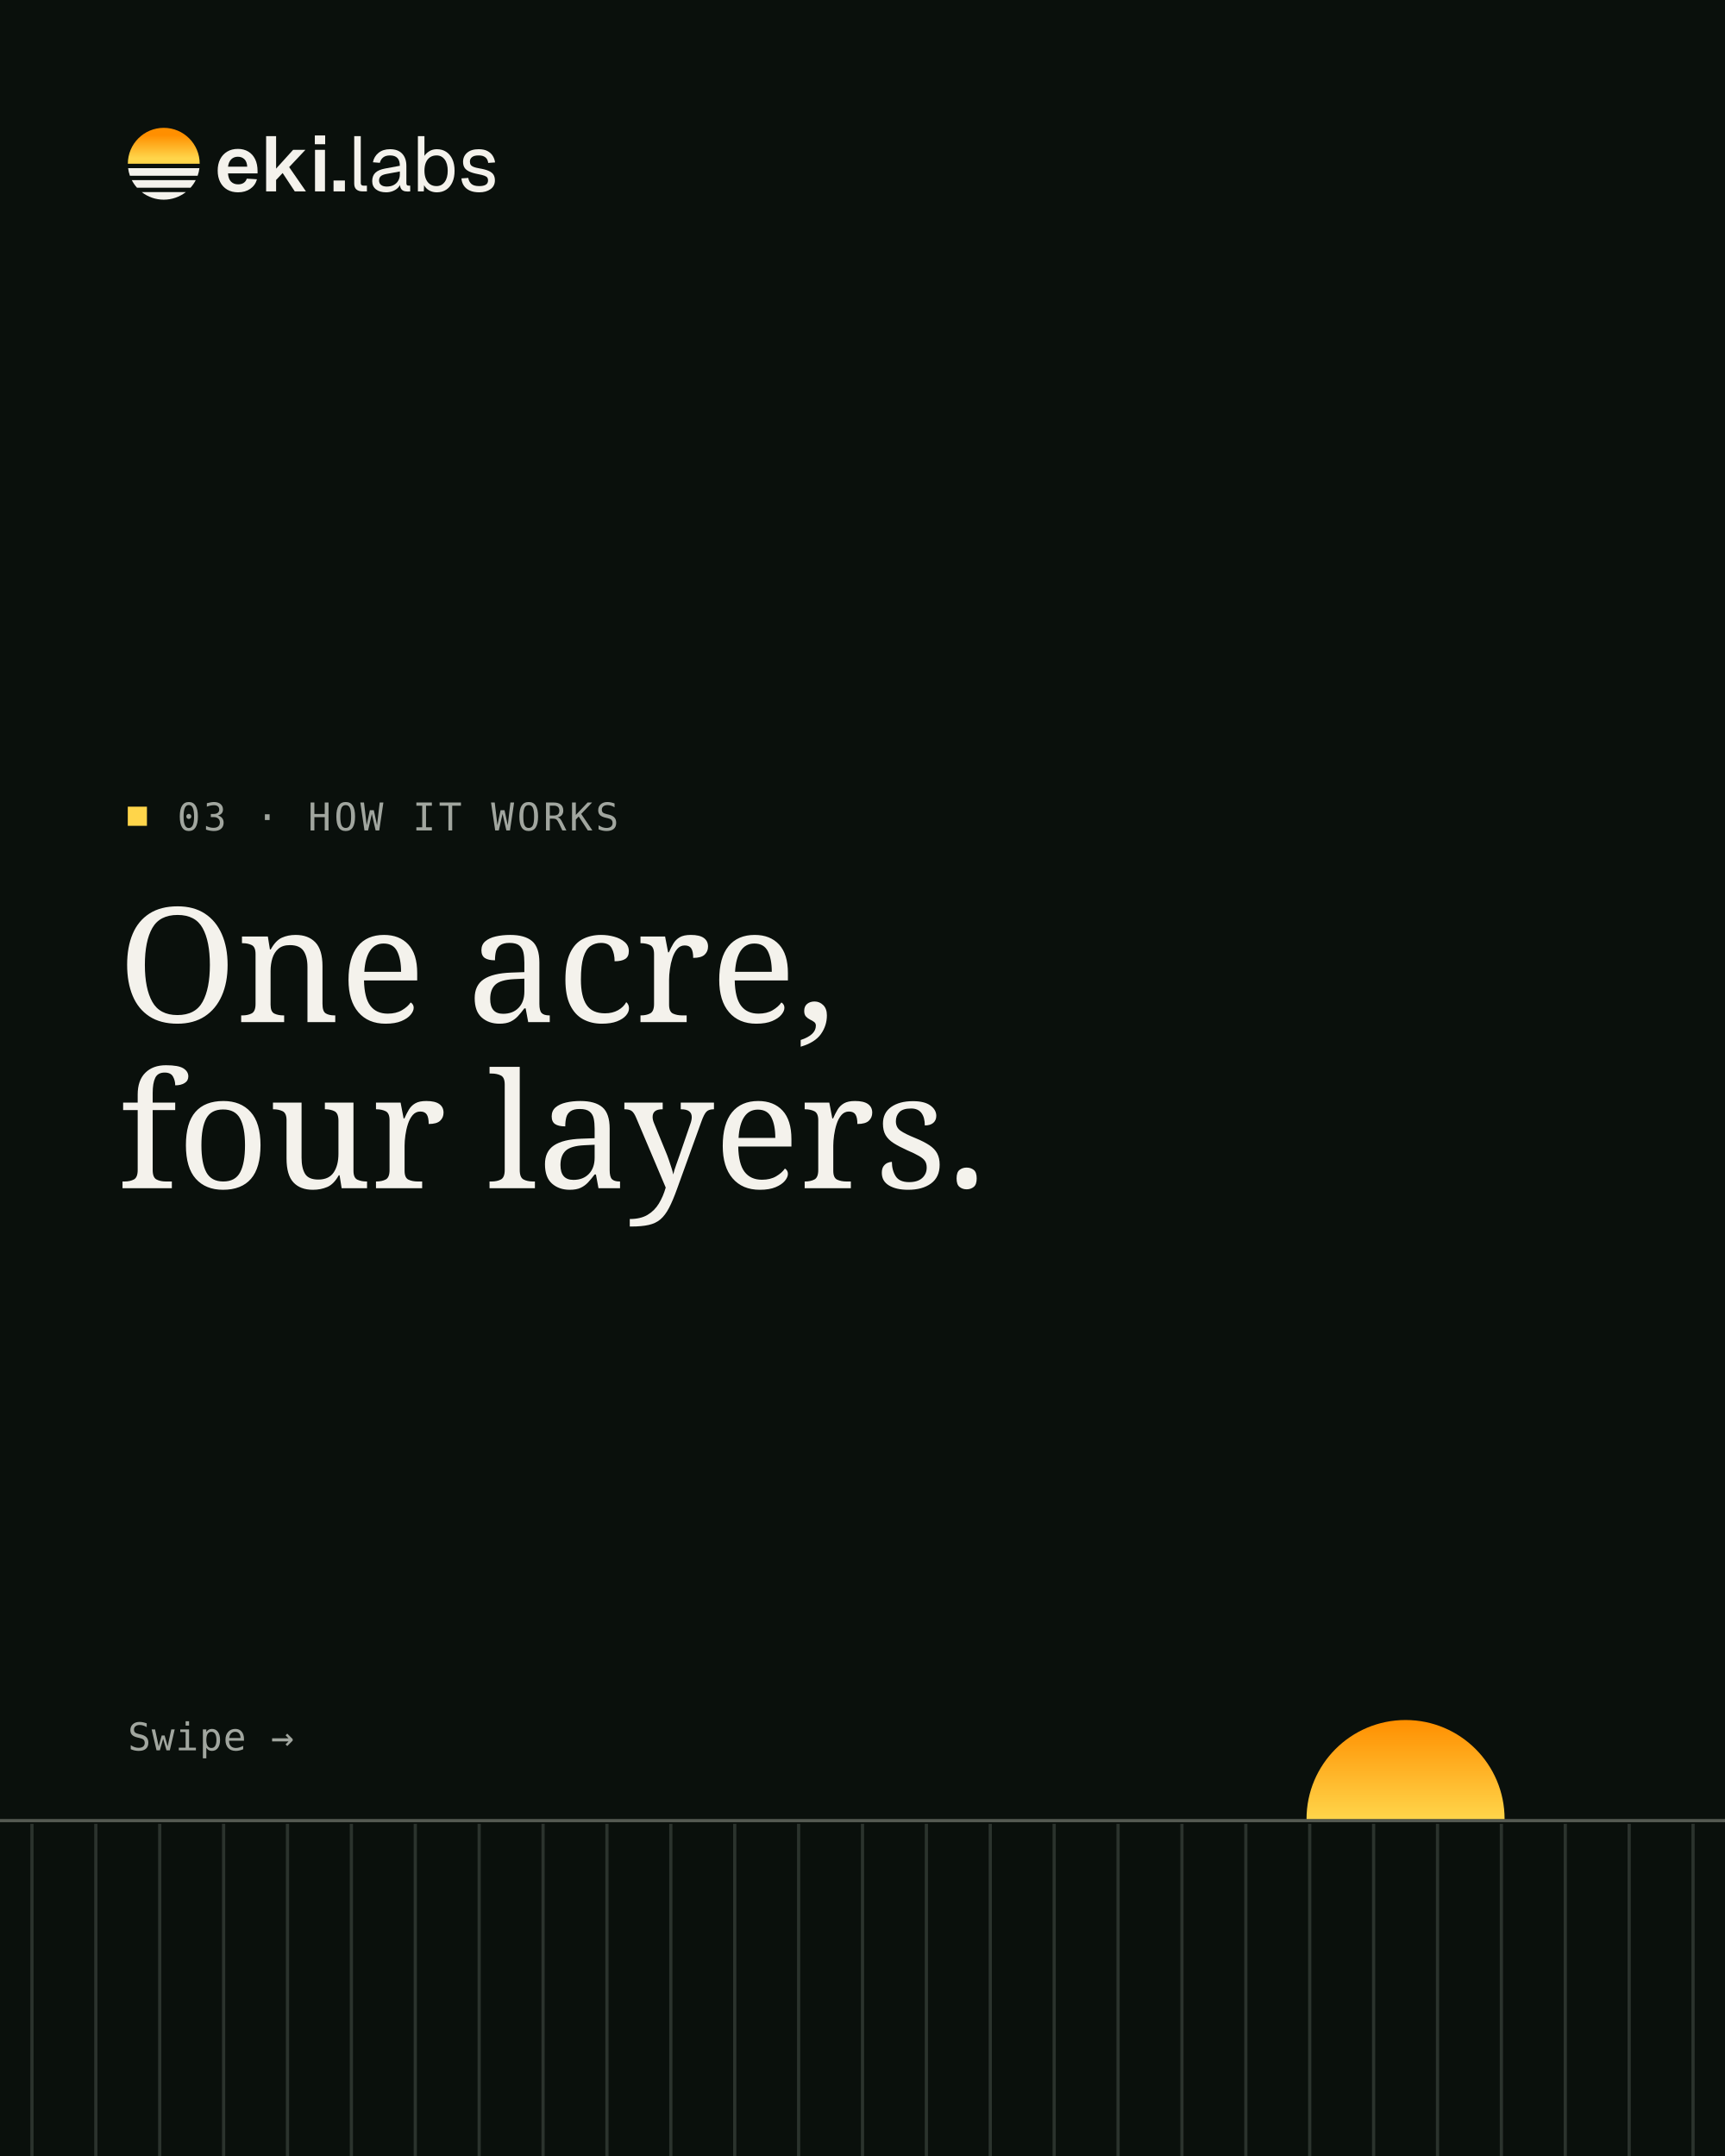
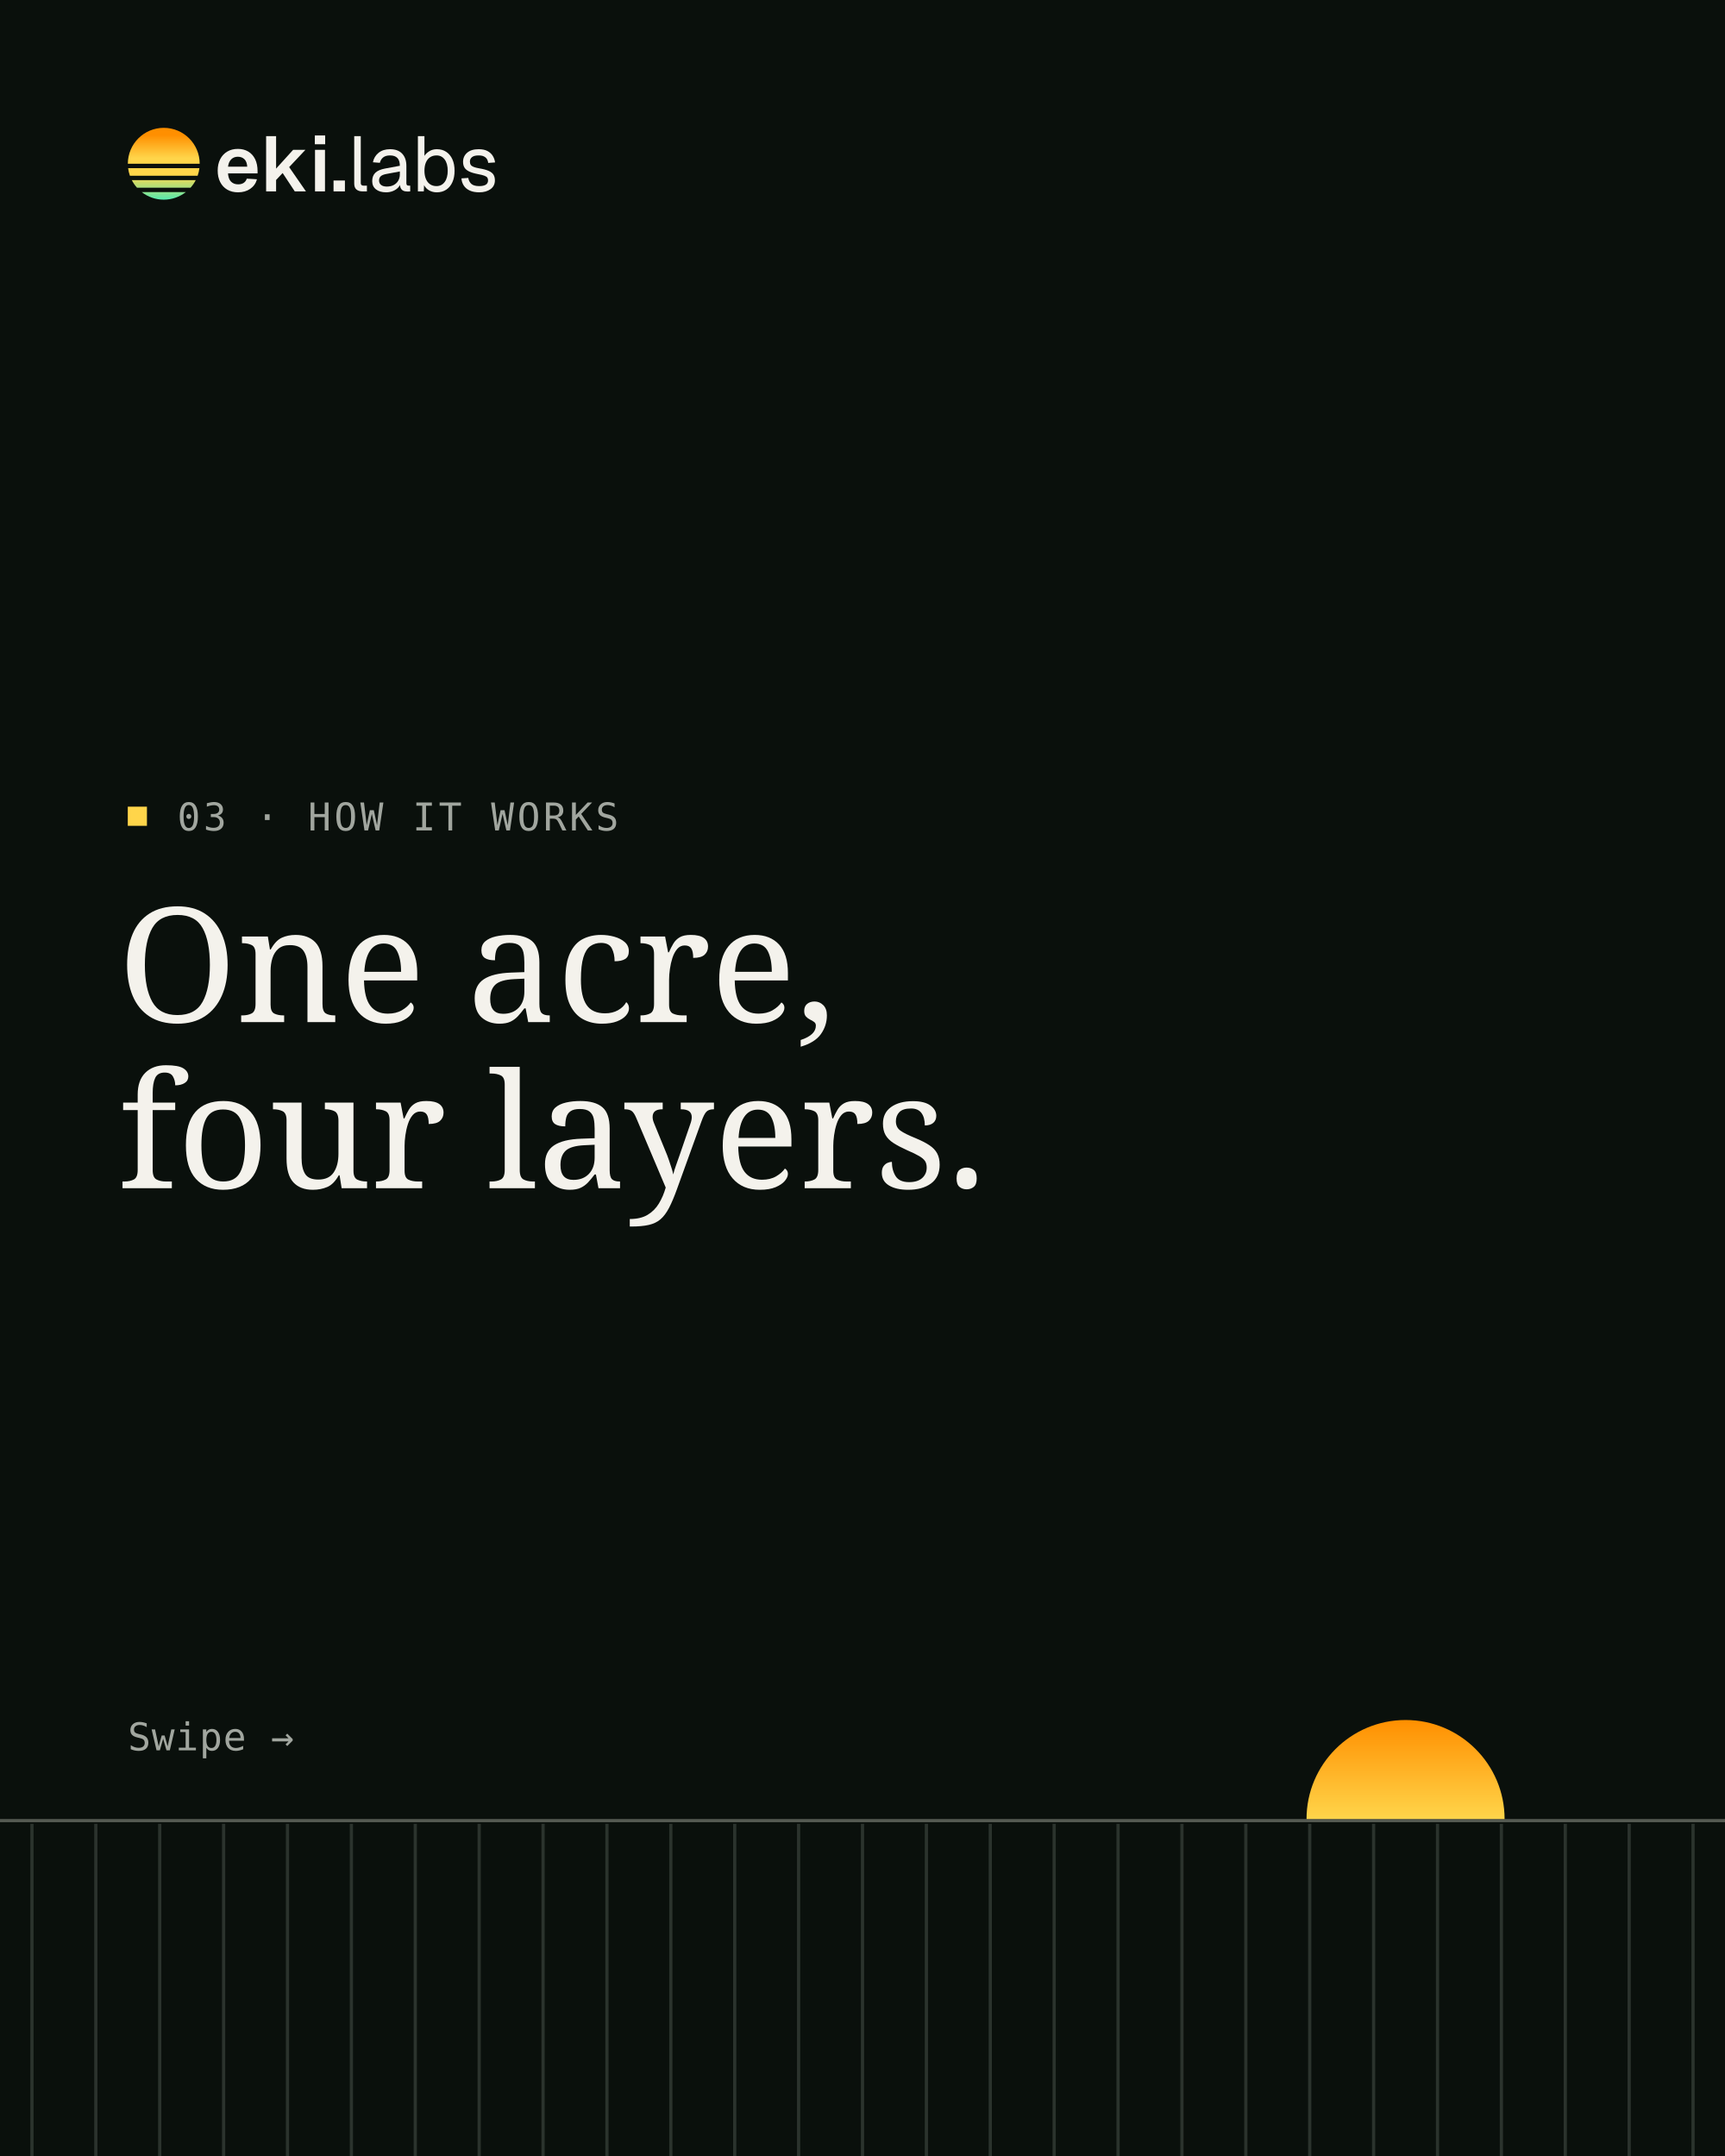
<svg xmlns="http://www.w3.org/2000/svg" width="1080" height="1350" viewBox="0 0 1080 1350">
  <rect width="1080" height="1350" fill="#0A100C" />
  <rect x="19.0" y="1142" width="2" height="208" fill="#2B332D" />
  <rect x="59.0" y="1142" width="2" height="208" fill="#2B332D" />
  <rect x="99.0" y="1142" width="2" height="208" fill="#2B332D" />
  <rect x="139.0" y="1142" width="2" height="208" fill="#2B332D" />
  <rect x="179.0" y="1142" width="2" height="208" fill="#2B332D" />
  <rect x="219.0" y="1142" width="2" height="208" fill="#2B332D" />
  <rect x="259.0" y="1142" width="2" height="208" fill="#2B332D" />
  <rect x="299.0" y="1142" width="2" height="208" fill="#2B332D" />
  <rect x="339.0" y="1142" width="2" height="208" fill="#2B332D" />
  <rect x="379.0" y="1142" width="2" height="208" fill="#2B332D" />
  <rect x="419.0" y="1142" width="2" height="208" fill="#2B332D" />
  <rect x="459.0" y="1142" width="2" height="208" fill="#2B332D" />
  <rect x="499.0" y="1142" width="2" height="208" fill="#2B332D" />
  <rect x="539.0" y="1142" width="2" height="208" fill="#2B332D" />
  <rect x="579.0" y="1142" width="2" height="208" fill="#2B332D" />
  <rect x="619.0" y="1142" width="2" height="208" fill="#2B332D" />
  <rect x="659.0" y="1142" width="2" height="208" fill="#2B332D" />
  <rect x="699.0" y="1142" width="2" height="208" fill="#2B332D" />
  <rect x="739.0" y="1142" width="2" height="208" fill="#2B332D" />
  <rect x="779.0" y="1142" width="2" height="208" fill="#2B332D" />
  <rect x="819.0" y="1142" width="2" height="208" fill="#2B332D" />
  <rect x="859.0" y="1142" width="2" height="208" fill="#2B332D" />
  <rect x="899.0" y="1142" width="2" height="208" fill="#2B332D" />
  <rect x="939.0" y="1142" width="2" height="208" fill="#2B332D" />
  <rect x="979.0" y="1142" width="2" height="208" fill="#2B332D" />
  <rect x="1019.0" y="1142" width="2" height="208" fill="#2B332D" />
  <rect x="1059.0" y="1142" width="2" height="208" fill="#2B332D" />
  <rect x="0" y="1139.0" width="1080" height="2" fill="#555A52" />
  <defs>
    <linearGradient id="hs8" gradientUnits="userSpaceOnUse" x1="0" y1="1077.0" x2="0" y2="1139.0">
      <stop offset="0" stop-color="#FF8F00" />
      <stop offset="1" stop-color="#FFD54A" />
    </linearGradient>
  </defs>
  <path d="M818 1139.0A62 62 0 0 1 942 1139.0Z" fill="url(#hs8)" />
  <g transform="translate(80.04 119.84) scale(0.04874)">
    <defs>
-       <linearGradient id="eki-sun" gradientUnits="userSpaceOnUse" x1="0" y1="0" x2="0" y2="100">
+       <linearGradient id="eki-sun-full" gradientUnits="userSpaceOnUse" x1="0" y1="0" x2="0" y2="100">
        <stop offset="0" stop-color="#FF8F00" />
        <stop offset="0.1" stop-color="#FF8F00" />
        <stop offset="0.42" stop-color="#FFD54A" />
-         <stop offset="1" stop-color="#FFD54A" />
+         <stop offset="0.66" stop-color="#FFD54A" />
+         <stop offset="1" stop-color="#58E9AE" />
      </linearGradient>
    </defs>
    <g transform="translate(0 -816.5) scale(9.23)">
-       <path d="M0 50A50 50 0 0 1 100 50Z" fill="url(#eki-sun)" />
-       <path d="M0.38 56.14L99.62 56.14A50 50 0 0 1 97.14 66.67L2.86 66.67A50 50 0 0 1 0.38 56.14Z" fill="#F4F2EC" />
-       <path d="M5.51 72.81L94.49 72.81A50 50 0 0 1 87.27 83.33L12.73 83.33A50 50 0 0 1 5.51 72.81Z" fill="#F4F2EC" />
-       <path d="M19.31 89.47L80.69 89.47A50 50 0 0 1 50.00 100.00L50.00 100.00A50 50 0 0 1 19.31 89.47Z" fill="#F4F2EC" />
+       <path d="M0 50A50 50 0 0 1 100 50Z" fill="url(#eki-sun-full)" />
+       <path d="M0.38 56.14L99.62 56.14A50 50 0 0 1 97.14 66.67L2.86 66.67A50 50 0 0 1 0.38 56.14Z" fill="url(#eki-sun-full)" />
+       <path d="M5.51 72.81L94.49 72.81A50 50 0 0 1 87.27 83.33L12.73 83.33A50 50 0 0 1 5.51 72.81Z" fill="url(#eki-sun-full)" />
+       <path d="M19.31 89.47L80.69 89.47A50 50 0 0 1 50.00 100.00L50.00 100.00A50 50 0 0 1 19.31 89.47Z" fill="url(#eki-sun-full)" />
    </g>
    <g transform="translate(1115 0)">
      <path d="M300.6 12Q220.8 12 162.1 -22.4Q103.4 -56.8 71.3 -119.7Q39.2 -182.6 39.2 -267Q39.2 -351.4 71.3 -413.8Q103.4 -476.2 161.5 -511.1Q219.6 -546 298.2 -546Q374.4 -546 431.6 -511.9Q488.8 -477.8 520.1 -413.8Q551.4 -349.8 551.4 -260V-231.4H172Q175.8 -160.8 210.3 -125.6Q244.8 -90.4 302.2 -90.4Q345 -90.4 373.3 -109.5Q401.6 -128.6 413 -163.8L543.8 -155.6Q522.4 -78.2 457.7 -33.1Q393 12 300.6 12ZM172 -317.4H418.6Q414.6 -382.4 381.9 -413.8Q349.2 -445.2 298.2 -445.2Q246.8 -445.2 213.3 -412.3Q179.8 -379.4 172 -317.4Z" fill="#F4F2EC" />
      <path d="M661.4 0V-710H789.4V-292.6L1008.2 -534H1165.8L957.2 -311.8L1172.8 0H1029.2L873.4 -236L789.4 -146.8V0Z" fill="#F4F2EC" />
      <path d="M1289.4 0V-534H1417.4V0ZM1287 -605.4V-718.6H1419.8V-605.4Z" fill="#F4F2EC" />
      <path d="M1527.2 0V-139.8H1673.4V0Z" fill="#F4F2EC" />
      <path d="M1897 0Q1851 0 1822 -24Q1793 -48 1793 -100V-710H1877V-107Q1877 -91 1885.5 -82.5Q1894 -74 1910 -74H1956V0Z" fill="#F4F2EC" />
      <path d="M2203 12Q2121 12 2072.5 -26Q2024 -64 2024 -132Q2024 -200 2064 -239Q2104 -278 2191 -294L2379 -329Q2379 -396 2347.5 -429Q2316 -462 2253 -462Q2198 -462 2166 -437.5Q2134 -413 2122 -367L2033 -374Q2048 -449 2105.5 -495.5Q2163 -542 2253 -542Q2355 -542 2409 -484.5Q2463 -427 2463 -326V-107Q2463 -89 2469.5 -81.5Q2476 -74 2491 -74H2512V0Q2508 1 2499 1.5Q2490 2 2480 2Q2444 2 2421.5 -9.5Q2399 -21 2389 -45.5Q2379 -70 2379 -110L2389 -108Q2382 -74 2355 -46.5Q2328 -19 2288 -3.5Q2248 12 2203 12ZM2211 -62Q2264 -62 2301.5 -82.5Q2339 -103 2359 -138.5Q2379 -174 2379 -218V-256L2207 -224Q2153 -214 2132.5 -193.5Q2112 -173 2112 -140Q2112 -103 2138.5 -82.5Q2165 -62 2211 -62Z" fill="#F4F2EC" />
      <path d="M2854 12Q2799 12 2756 -12.5Q2713 -37 2690 -80L2687 0H2611V-710H2695V-456Q2715 -489 2757 -515.5Q2799 -542 2854 -542Q2924 -542 2975 -508Q3026 -474 3054 -412Q3082 -350 3082 -265Q3082 -180 3054 -118Q3026 -56 2975 -22Q2924 12 2854 12ZM2849 -68Q2916 -68 2955 -121Q2994 -174 2994 -265Q2994 -357 2955 -409.5Q2916 -462 2851 -462Q2802 -462 2767 -438.5Q2732 -415 2713.5 -371Q2695 -327 2695 -265Q2695 -205 2713.5 -160.5Q2732 -116 2766.5 -92Q2801 -68 2849 -68Z" fill="#F4F2EC" />
      <path d="M3399 12Q3326 12 3276.5 -11Q3227 -34 3200.5 -74.5Q3174 -115 3170 -167L3258 -173Q3266 -125 3297.5 -96.5Q3329 -68 3399 -68Q3453 -68 3482.5 -85.5Q3512 -103 3512 -142Q3512 -163 3502.5 -177Q3493 -191 3465 -201.5Q3437 -212 3383 -222Q3309 -236 3267 -257Q3225 -278 3208 -308Q3191 -338 3191 -380Q3191 -451 3243.5 -496.5Q3296 -542 3392 -542Q3462 -542 3506.5 -517.5Q3551 -493 3574 -454Q3597 -415 3602 -372L3514 -366Q3512 -391 3499 -413Q3486 -435 3460 -448.5Q3434 -462 3390 -462Q3333 -462 3306 -440Q3279 -418 3279 -384Q3279 -358 3289.5 -341.5Q3300 -325 3326.5 -314.5Q3353 -304 3399 -296Q3477 -283 3521 -263Q3565 -243 3582.5 -213.5Q3600 -184 3600 -142Q3600 -69 3543.5 -28.5Q3487 12 3399 12Z" fill="#F4F2EC" />
    </g>
  </g>
  <rect x="80" y="505.1" width="12" height="12" fill="#FFD54A" />
  <text x="111" y="520" font-family="'Geist Mono', Menlo, monospace" font-size="24" font-weight="500" fill="#A1A69F" text-anchor="start" letter-spacing="1.92">03 · HOW IT WORKS</text>
  <text x="74" y="640" font-family="'Zilla Slab', Georgia, serif" font-size="100" font-weight="400" fill="#F4F2EC" text-anchor="start">One acre,</text>
  <text x="74" y="744" font-family="'Zilla Slab', Georgia, serif" font-size="100" font-weight="400" fill="#F4F2EC" text-anchor="start">four layers.</text>
  <text x="80" y="1096" font-family="'Geist Mono', Menlo, monospace" font-size="24" font-weight="400" fill="#A1A69F" text-anchor="start" letter-spacing="0.48">Swipe →</text>
</svg>
